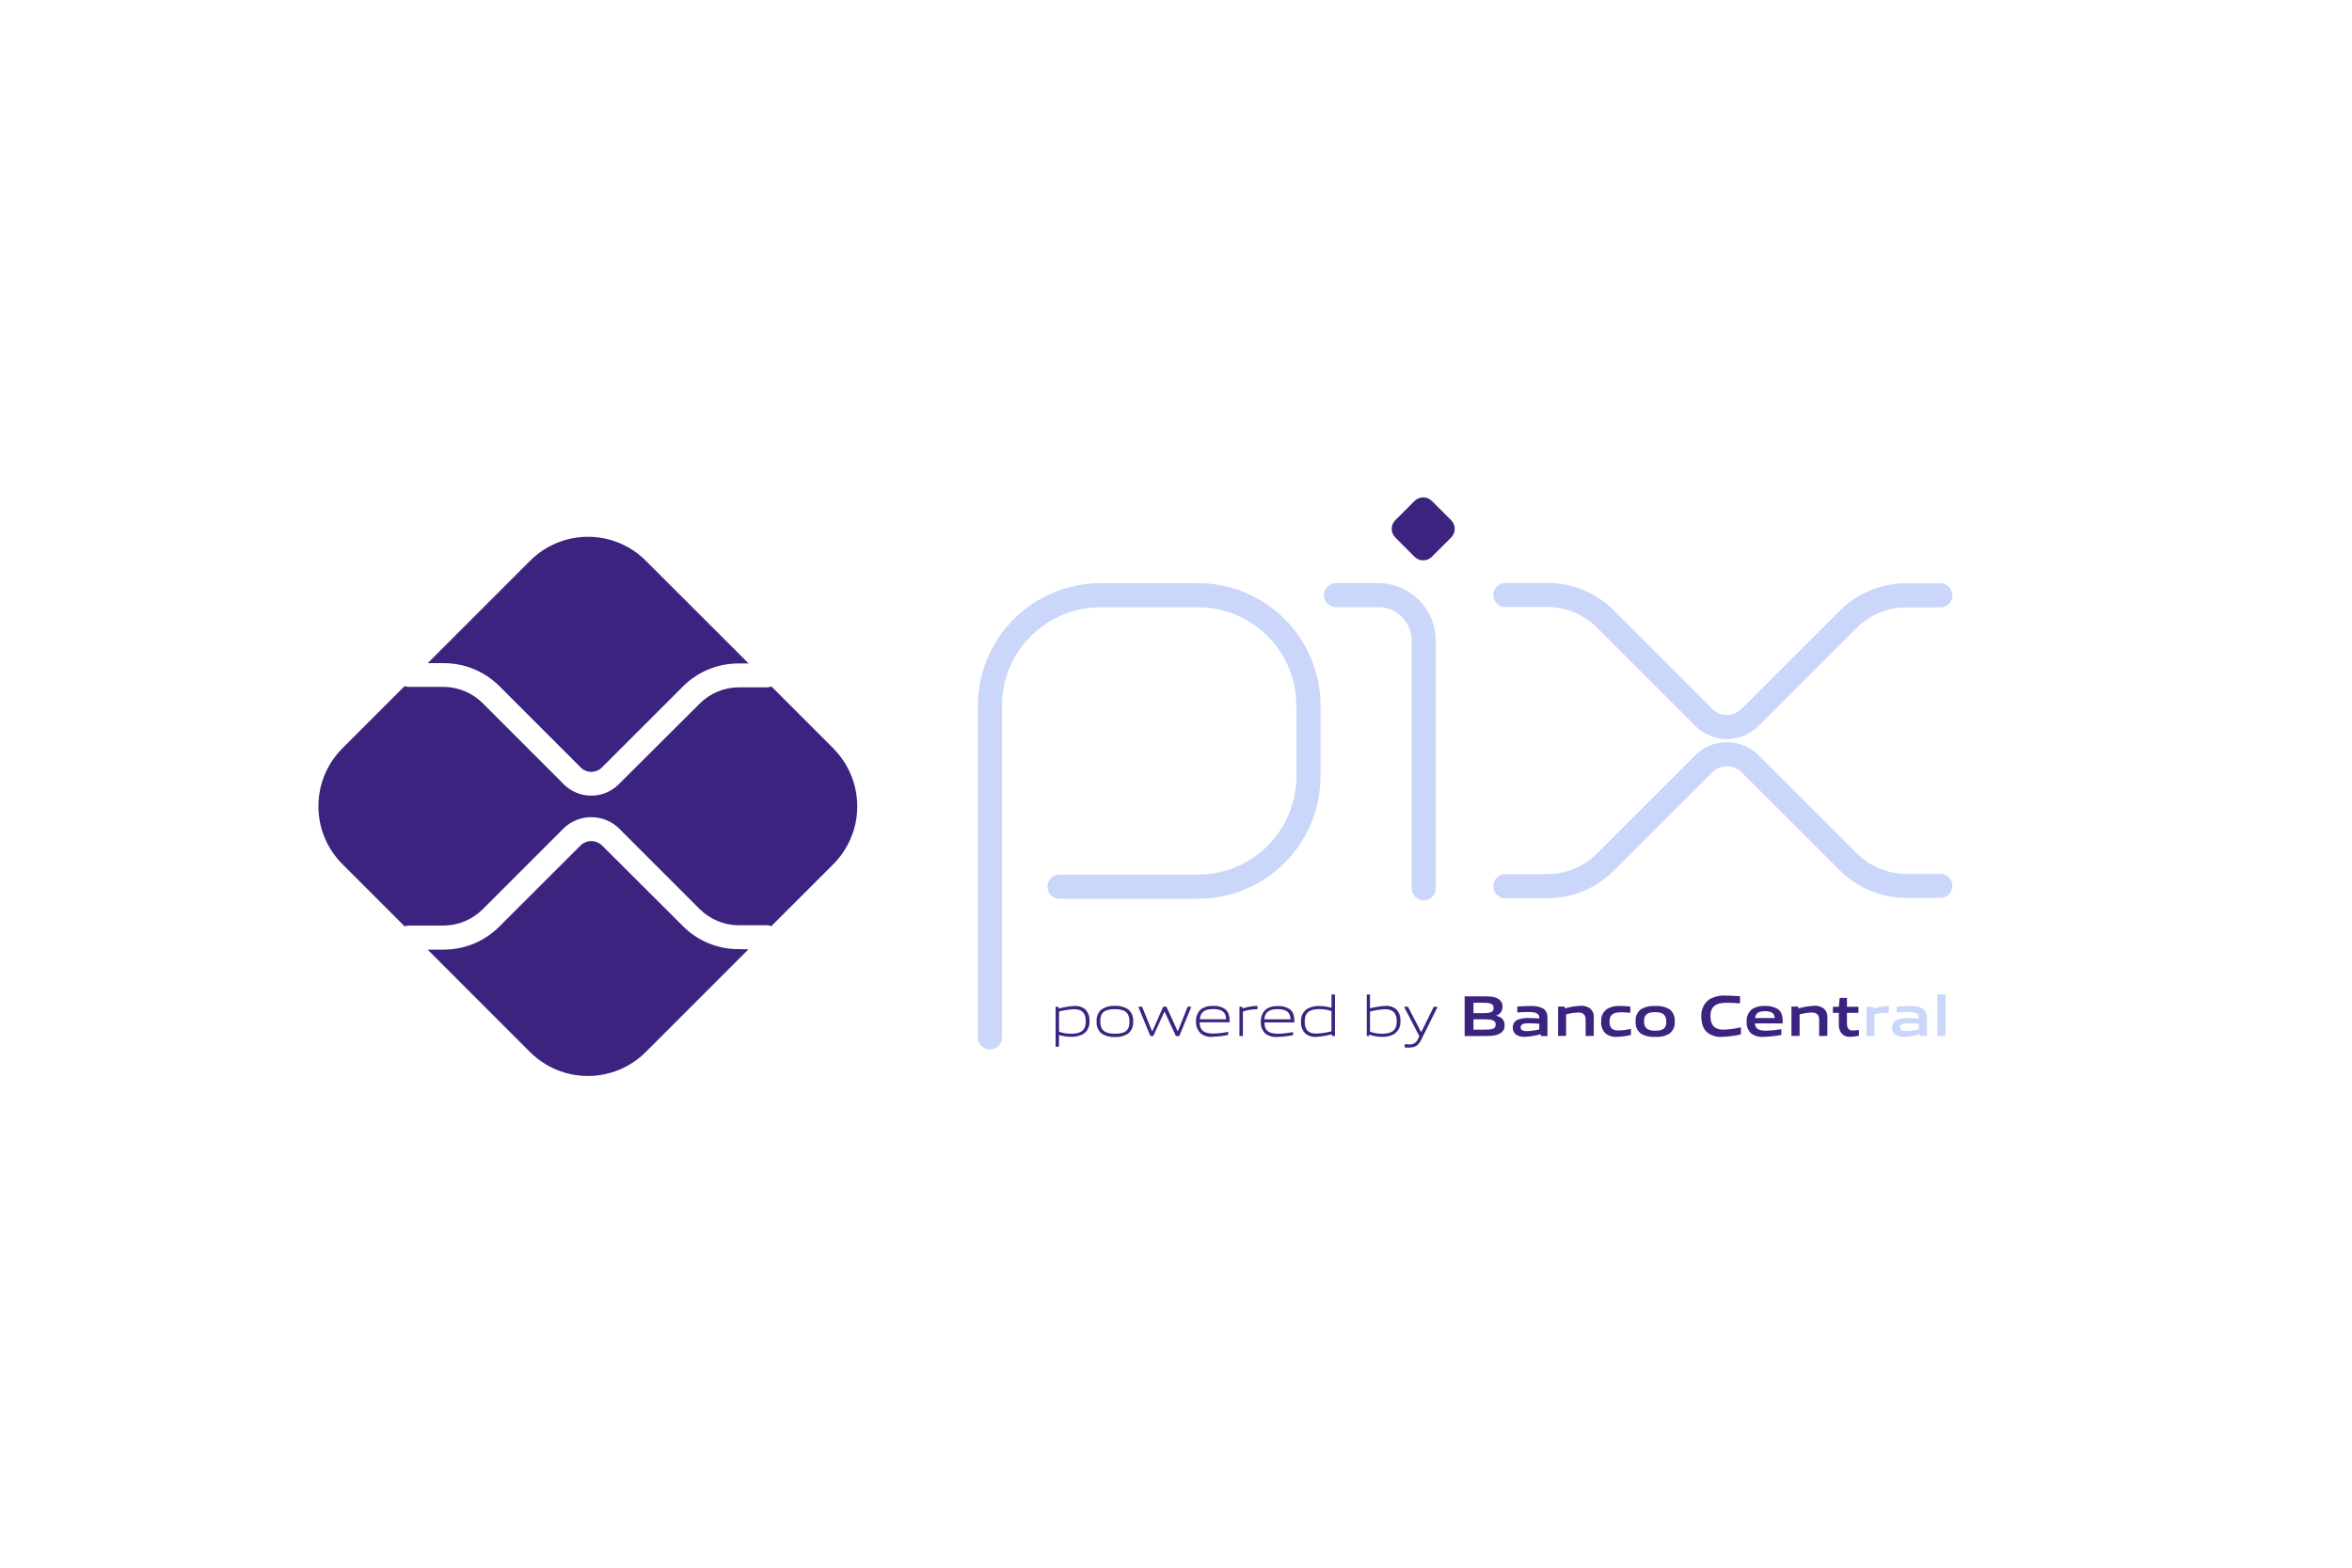
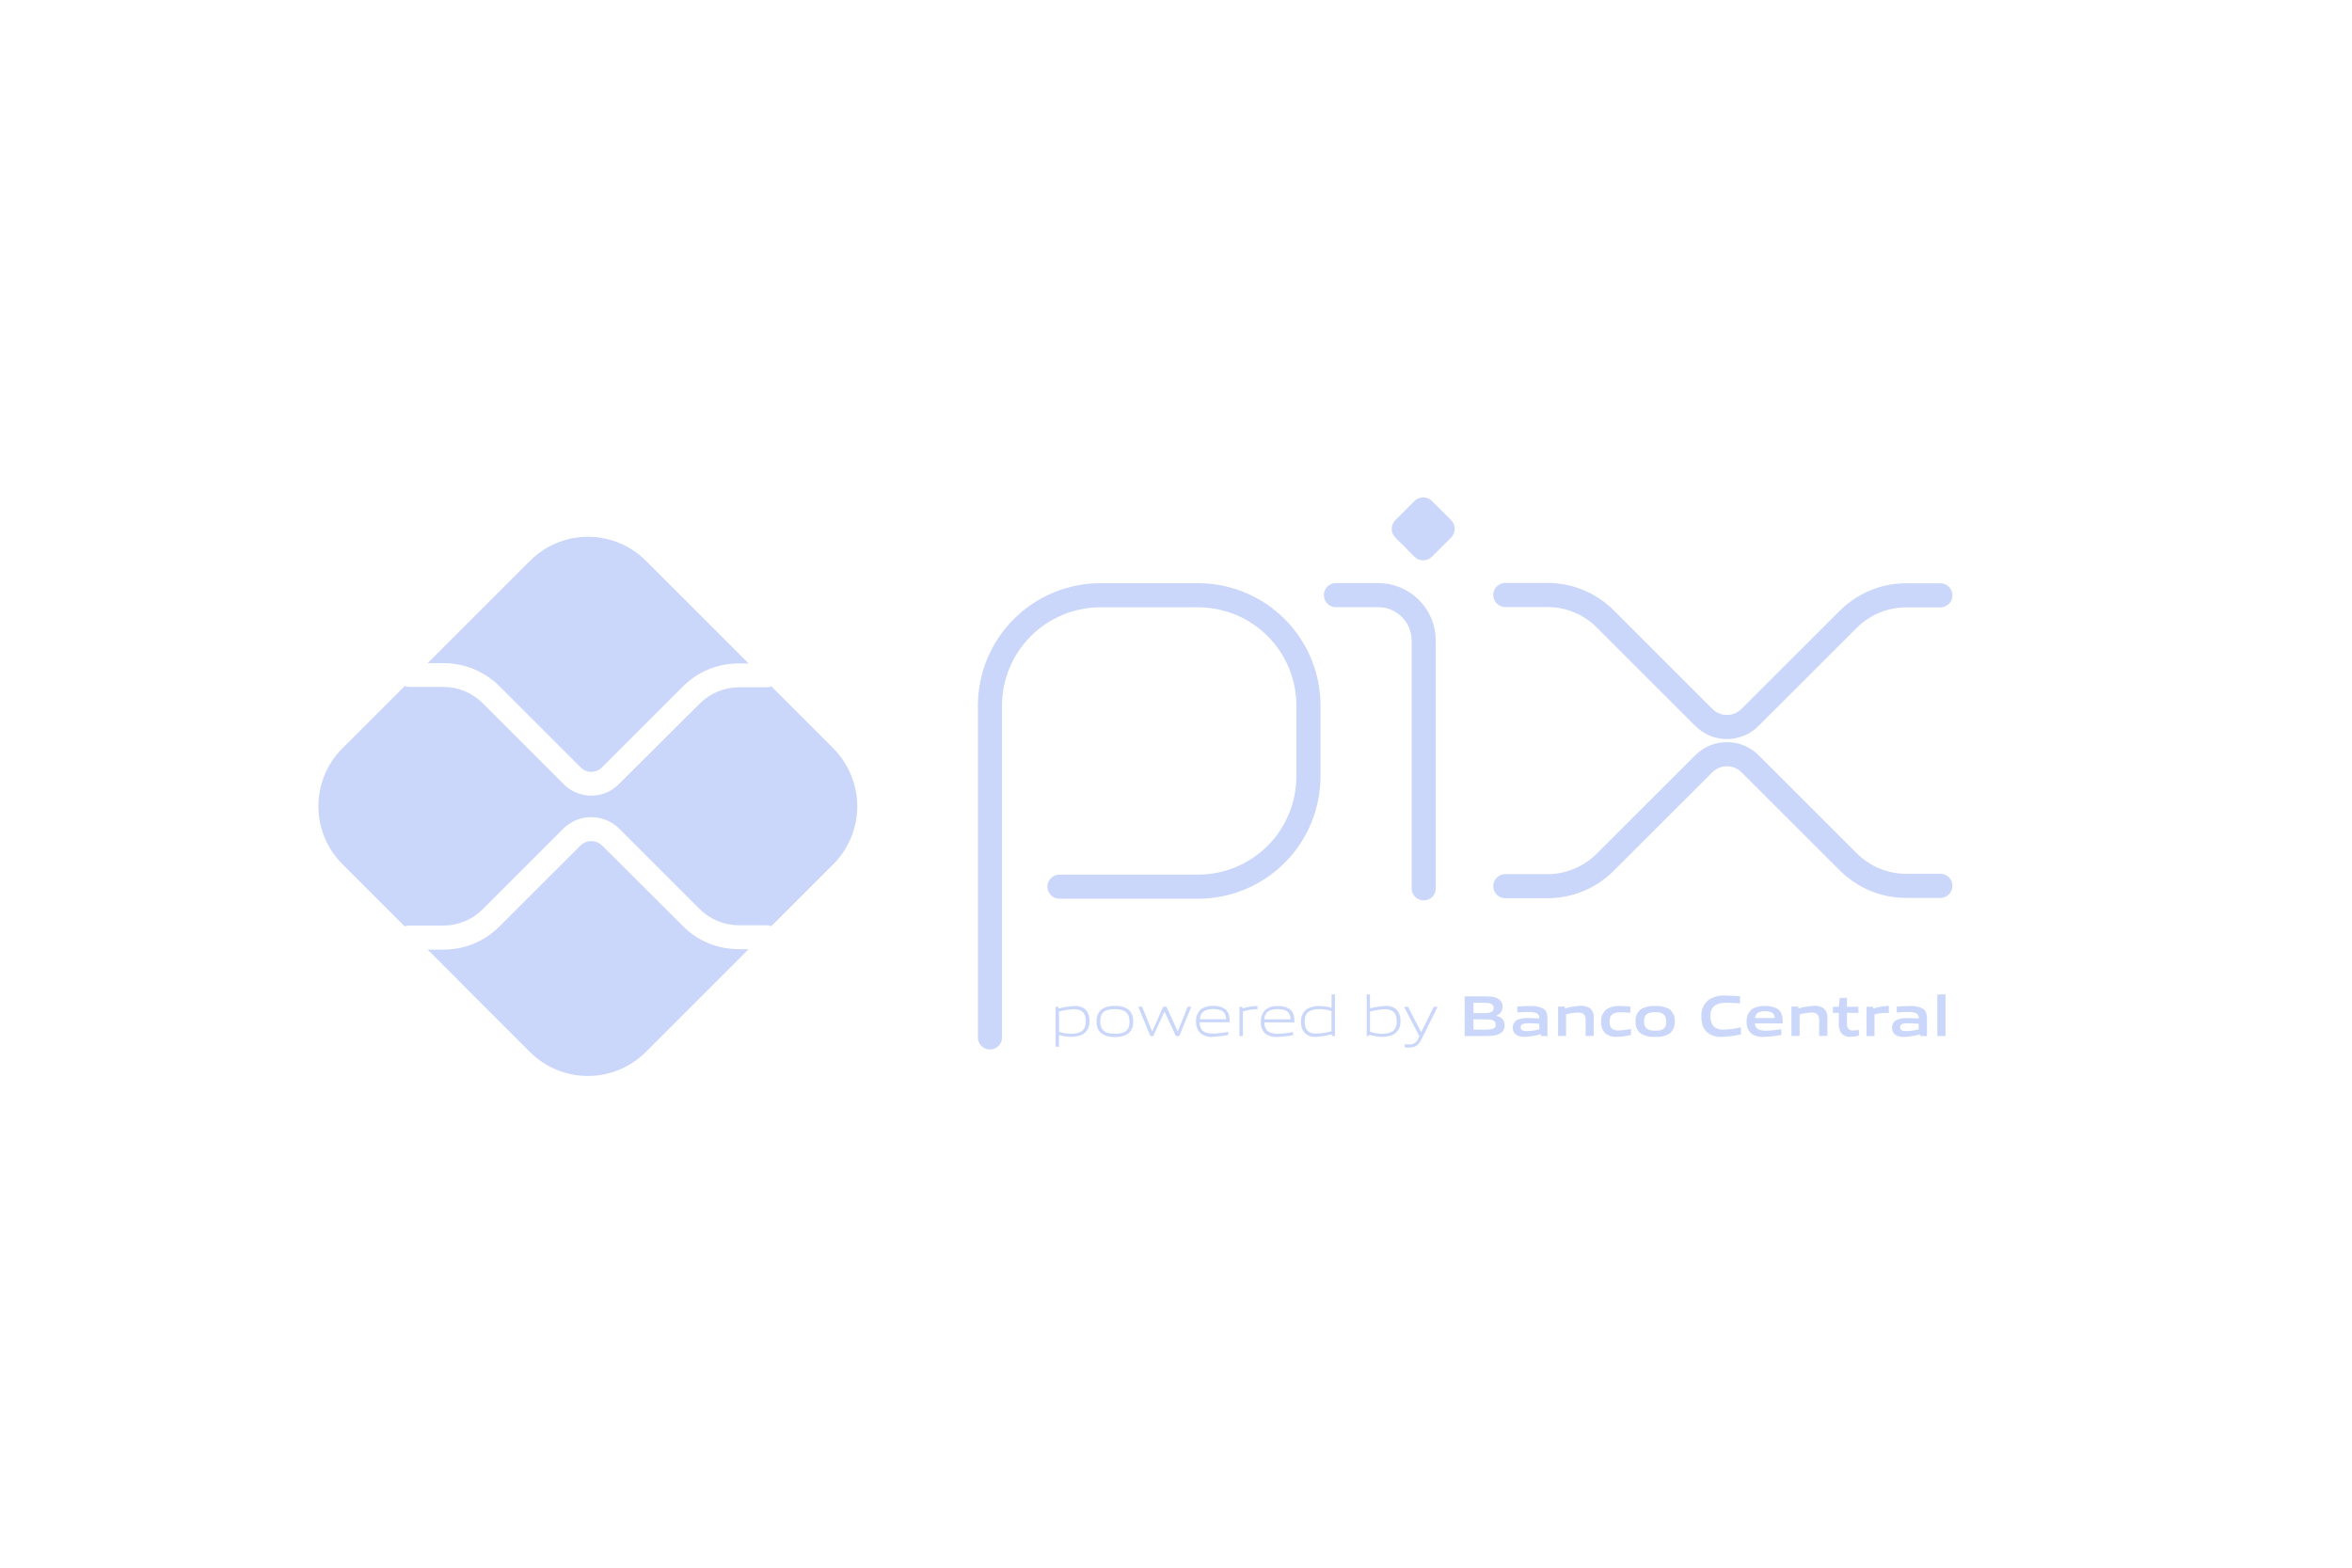
<svg xmlns="http://www.w3.org/2000/svg" width="48" height="32" viewBox="0 0 48 32" fill="none">
  <path d="M20.203 21.176V14.405C20.203 14.109 20.262 13.816 20.375 13.542C20.488 13.269 20.654 13.02 20.864 12.811C21.073 12.601 21.322 12.435 21.596 12.322C21.869 12.209 22.163 12.15 22.459 12.15H24.456C25.052 12.152 25.624 12.389 26.045 12.812C26.467 13.234 26.703 13.806 26.703 14.403V15.844C26.703 16.442 26.466 17.016 26.043 17.439C25.62 17.862 25.046 18.099 24.448 18.099H21.623" stroke="#CAD7FA" stroke-width="0.492" stroke-linecap="round" stroke-linejoin="round" />
  <path d="M27.264 12.148H28.129C28.375 12.148 28.61 12.246 28.784 12.42C28.957 12.593 29.055 12.829 29.055 13.074V18.133" stroke="#CAD7FA" stroke-width="0.492" stroke-linecap="round" stroke-linejoin="round" />
-   <path d="M28.868 11.365L28.476 10.972C28.452 10.949 28.434 10.921 28.421 10.891C28.409 10.86 28.402 10.828 28.402 10.795C28.402 10.762 28.409 10.73 28.421 10.699C28.434 10.669 28.452 10.642 28.476 10.618L28.868 10.226C28.892 10.202 28.919 10.184 28.949 10.171C28.98 10.159 29.012 10.152 29.045 10.152C29.078 10.152 29.11 10.159 29.141 10.171C29.171 10.184 29.198 10.202 29.222 10.226L29.615 10.618C29.638 10.642 29.657 10.669 29.669 10.699C29.682 10.73 29.688 10.762 29.688 10.795C29.688 10.828 29.682 10.86 29.669 10.891C29.657 10.921 29.638 10.949 29.615 10.972L29.222 11.365C29.198 11.388 29.171 11.407 29.141 11.419C29.11 11.432 29.078 11.438 29.045 11.438C29.012 11.438 28.98 11.432 28.949 11.419C28.919 11.407 28.892 11.388 28.868 11.365Z" fill="#3C2380" />
+   <path d="M28.868 11.365L28.476 10.972C28.452 10.949 28.434 10.921 28.421 10.891C28.409 10.86 28.402 10.828 28.402 10.795C28.402 10.762 28.409 10.73 28.421 10.699C28.434 10.669 28.452 10.642 28.476 10.618L28.868 10.226C28.892 10.202 28.919 10.184 28.949 10.171C28.98 10.159 29.012 10.152 29.045 10.152C29.078 10.152 29.11 10.159 29.141 10.171C29.171 10.184 29.198 10.202 29.222 10.226L29.615 10.618C29.638 10.642 29.657 10.669 29.669 10.699C29.682 10.73 29.688 10.762 29.688 10.795C29.688 10.828 29.682 10.86 29.669 10.891C29.657 10.921 29.638 10.949 29.615 10.972L29.222 11.365C29.198 11.388 29.171 11.407 29.141 11.419C29.11 11.432 29.078 11.438 29.045 11.438C29.012 11.438 28.98 11.432 28.949 11.419C28.919 11.407 28.892 11.388 28.868 11.365Z" fill="#CAD7FA" />
  <path d="M30.721 12.145H31.581C32.023 12.145 32.447 12.32 32.76 12.633L34.772 14.644C34.833 14.706 34.907 14.755 34.988 14.789C35.069 14.822 35.156 14.84 35.243 14.84C35.331 14.84 35.417 14.822 35.498 14.789C35.579 14.755 35.653 14.706 35.715 14.644L37.721 12.64C37.876 12.486 38.06 12.363 38.262 12.279C38.464 12.195 38.681 12.152 38.9 12.152H39.599" stroke="#CAD7FA" stroke-width="0.492" stroke-linecap="round" stroke-linejoin="round" />
  <path d="M30.721 18.089H31.581C32.023 18.089 32.447 17.913 32.76 17.6L34.772 15.59C34.833 15.528 34.907 15.479 34.988 15.445C35.069 15.412 35.156 15.395 35.243 15.395C35.331 15.395 35.417 15.412 35.498 15.445C35.579 15.479 35.653 15.528 35.715 15.59L37.721 17.593C37.876 17.748 38.06 17.871 38.262 17.955C38.464 18.039 38.681 18.082 38.9 18.082H39.599" stroke="#CAD7FA" stroke-width="0.492" stroke-linecap="round" stroke-linejoin="round" />
-   <path d="M15.076 19.374C14.864 19.375 14.654 19.334 14.457 19.252C14.261 19.171 14.083 19.052 13.934 18.901L12.284 17.255C12.225 17.199 12.148 17.168 12.067 17.168C11.986 17.168 11.909 17.199 11.85 17.255L10.194 18.91C10.044 19.061 9.866 19.18 9.67 19.262C9.474 19.343 9.264 19.384 9.051 19.384H8.727L10.816 21.474C11.129 21.787 11.554 21.963 11.998 21.963C12.441 21.963 12.866 21.787 13.179 21.474L15.275 19.378L15.076 19.374Z" fill="#3C2380" />
-   <path d="M9.052 13.536C9.264 13.536 9.475 13.577 9.671 13.658C9.867 13.74 10.045 13.859 10.195 14.009L11.851 15.665C11.908 15.723 11.986 15.755 12.068 15.755C12.149 15.755 12.227 15.723 12.284 15.665L13.934 14.015C14.084 13.865 14.262 13.746 14.458 13.664C14.654 13.583 14.865 13.542 15.077 13.542H15.277L13.181 11.447C13.026 11.291 12.842 11.168 12.639 11.084C12.437 11 12.219 10.957 12 10.957C11.78 10.957 11.563 11 11.36 11.084C11.157 11.168 10.973 11.291 10.818 11.447L8.729 13.536H9.052Z" fill="#3C2380" />
-   <path d="M17.008 15.277L15.744 14.012C15.715 14.023 15.685 14.029 15.654 14.03H15.078C14.778 14.031 14.491 14.151 14.279 14.363L12.627 16.009C12.553 16.083 12.466 16.141 12.37 16.181C12.274 16.221 12.171 16.241 12.067 16.241C11.857 16.241 11.655 16.158 11.507 16.01L9.851 14.354C9.639 14.142 9.352 14.023 9.052 14.021H8.344C8.315 14.021 8.286 14.015 8.259 14.004L6.988 15.275C6.833 15.43 6.709 15.615 6.625 15.817C6.541 16.02 6.498 16.238 6.498 16.457C6.498 16.677 6.541 16.894 6.625 17.097C6.709 17.299 6.833 17.484 6.988 17.639L8.259 18.91C8.286 18.899 8.315 18.893 8.344 18.893H9.052C9.352 18.891 9.639 18.772 9.851 18.56L11.507 16.904C11.658 16.76 11.858 16.68 12.067 16.68C12.275 16.68 12.476 16.76 12.627 16.904L14.277 18.554C14.489 18.766 14.776 18.885 15.075 18.887H15.651C15.682 18.887 15.713 18.893 15.741 18.905L17.006 17.641C17.319 17.327 17.495 16.902 17.495 16.459C17.495 16.016 17.319 15.591 17.006 15.277" fill="#3C2380" />
-   <path d="M21.923 20.6C21.818 20.605 21.714 20.62 21.613 20.647V21.06C21.691 21.087 21.772 21.101 21.855 21.101C22.061 21.101 22.159 21.031 22.159 20.848C22.159 20.677 22.079 20.6 21.923 20.6ZM21.543 21.366V20.551H21.6L21.606 20.586C21.712 20.558 21.82 20.54 21.929 20.534C22.005 20.529 22.08 20.55 22.141 20.595C22.174 20.628 22.2 20.667 22.216 20.711C22.232 20.755 22.238 20.802 22.234 20.848C22.238 20.9 22.227 20.952 22.204 20.998C22.181 21.045 22.145 21.084 22.101 21.111C22.026 21.148 21.944 21.166 21.86 21.164C21.776 21.164 21.693 21.151 21.612 21.126V21.366H21.543Z" fill="#3C2380" />
-   <path d="M22.753 20.599C22.546 20.599 22.454 20.665 22.454 20.846C22.454 21.026 22.545 21.101 22.753 21.101C22.961 21.101 23.051 21.035 23.051 20.855C23.051 20.675 22.96 20.599 22.753 20.599ZM23.019 21.101C22.939 21.151 22.846 21.174 22.753 21.168C22.66 21.173 22.567 21.15 22.487 21.101C22.45 21.072 22.42 21.033 22.402 20.989C22.383 20.945 22.376 20.898 22.38 20.85C22.376 20.803 22.384 20.755 22.402 20.711C22.421 20.667 22.45 20.629 22.487 20.599C22.566 20.549 22.66 20.526 22.753 20.532C22.846 20.526 22.939 20.55 23.019 20.599C23.056 20.628 23.085 20.667 23.104 20.71C23.122 20.754 23.13 20.802 23.126 20.849C23.13 20.897 23.123 20.945 23.104 20.989C23.086 21.033 23.056 21.071 23.019 21.101Z" fill="#3C2380" />
-   <path d="M23.998 21.148L23.768 20.653H23.763L23.536 21.148H23.477L23.23 20.549H23.308L23.512 21.05H23.517L23.739 20.549H23.805L24.034 21.05H24.038L24.238 20.549H24.313L24.067 21.148H23.998Z" fill="#3C2380" />
-   <path d="M24.753 20.597C24.561 20.597 24.497 20.682 24.487 20.805H25.023C25.018 20.669 24.948 20.597 24.757 20.597H24.753ZM24.757 21.164C24.669 21.174 24.58 21.15 24.509 21.098C24.474 21.066 24.448 21.027 24.43 20.984C24.413 20.941 24.406 20.894 24.409 20.848C24.406 20.799 24.415 20.751 24.434 20.707C24.454 20.662 24.483 20.623 24.52 20.592C24.59 20.549 24.671 20.528 24.753 20.532C24.837 20.527 24.92 20.547 24.992 20.59C25.079 20.648 25.095 20.75 25.095 20.866H24.482C24.482 20.988 24.525 21.097 24.756 21.097C24.86 21.095 24.963 21.083 25.065 21.062V21.125C24.962 21.147 24.857 21.159 24.751 21.162" fill="#3C2380" />
-   <path d="M25.295 21.149V20.55H25.352L25.358 20.585C25.454 20.554 25.554 20.536 25.654 20.533H25.663V20.6H25.646C25.551 20.602 25.456 20.618 25.365 20.647V21.148L25.295 21.149Z" fill="#3C2380" />
-   <path d="M26.068 20.599C25.877 20.599 25.811 20.684 25.802 20.807H26.339C26.333 20.67 26.263 20.599 26.073 20.599H26.068ZM26.073 21.166C25.985 21.175 25.896 21.152 25.825 21.1C25.792 21.068 25.766 21.029 25.75 20.986C25.734 20.943 25.728 20.897 25.732 20.852C25.729 20.803 25.738 20.755 25.757 20.71C25.776 20.666 25.806 20.627 25.843 20.596C25.912 20.552 25.994 20.532 26.076 20.536C26.159 20.531 26.242 20.551 26.314 20.594C26.401 20.652 26.417 20.754 26.417 20.869H25.805C25.805 20.992 25.847 21.101 26.079 21.101C26.183 21.099 26.286 21.087 26.388 21.066V21.129C26.284 21.151 26.179 21.163 26.073 21.166Z" fill="#3C2380" />
-   <path d="M27.173 20.638C27.096 20.611 27.014 20.598 26.932 20.598C26.725 20.598 26.627 20.668 26.627 20.85C26.627 21.032 26.707 21.098 26.864 21.098C26.968 21.093 27.072 21.078 27.173 21.052V20.638ZM27.186 21.148L27.18 21.112C27.075 21.141 26.967 21.158 26.858 21.165C26.782 21.171 26.707 21.149 26.646 21.103C26.612 21.07 26.586 21.031 26.57 20.987C26.554 20.943 26.548 20.896 26.552 20.85C26.548 20.798 26.559 20.747 26.582 20.701C26.605 20.654 26.641 20.616 26.685 20.588C26.76 20.551 26.843 20.532 26.927 20.535C27.011 20.535 27.094 20.548 27.174 20.572V20.299H27.244V21.148H27.186Z" fill="#3C2380" />
-   <path d="M28.269 20.6C28.164 20.605 28.06 20.621 27.959 20.648V21.059C28.036 21.087 28.118 21.101 28.2 21.101C28.407 21.101 28.505 21.031 28.505 20.849C28.505 20.678 28.424 20.6 28.269 20.6ZM28.447 21.111C28.372 21.148 28.29 21.167 28.207 21.165C28.116 21.164 28.026 21.149 27.941 21.119V21.148H27.893V20.299H27.959V20.582C28.063 20.555 28.169 20.539 28.275 20.532C28.351 20.527 28.426 20.549 28.487 20.594C28.52 20.626 28.546 20.666 28.562 20.71C28.578 20.753 28.584 20.8 28.58 20.847C28.584 20.898 28.574 20.95 28.55 20.997C28.527 21.043 28.491 21.082 28.447 21.11" fill="#3C2380" />
-   <path d="M28.668 21.381V21.314C28.702 21.314 28.735 21.32 28.757 21.32C28.797 21.323 28.838 21.313 28.872 21.291C28.905 21.269 28.931 21.235 28.944 21.197L28.966 21.15L28.654 20.551H28.735L29.001 21.066H29.006L29.26 20.551H29.339L29.006 21.221C28.945 21.343 28.879 21.383 28.757 21.383C28.727 21.384 28.698 21.384 28.668 21.381Z" fill="#3C2380" />
-   <path d="M30.303 20.807H30.071V21.017H30.304C30.464 21.017 30.524 20.999 30.524 20.911C30.524 20.823 30.441 20.807 30.303 20.807ZM30.261 20.468H30.071V20.681H30.261C30.419 20.681 30.482 20.662 30.482 20.573C30.482 20.484 30.402 20.468 30.261 20.468ZM30.62 21.091C30.535 21.145 30.432 21.148 30.244 21.148H29.891V20.338H30.235C30.398 20.338 30.497 20.338 30.579 20.39C30.607 20.406 30.629 20.43 30.644 20.459C30.659 20.487 30.665 20.519 30.663 20.551C30.665 20.591 30.653 20.63 30.63 20.663C30.607 20.696 30.573 20.719 30.535 20.731V20.735C30.639 20.759 30.706 20.812 30.706 20.927C30.709 20.96 30.702 20.992 30.687 21.021C30.671 21.05 30.648 21.075 30.62 21.091Z" fill="#3C2380" />
-   <path d="M31.414 20.897C31.347 20.891 31.273 20.887 31.199 20.887C31.077 20.887 31.034 20.912 31.034 20.968C31.034 21.024 31.07 21.048 31.163 21.048C31.247 21.045 31.332 21.033 31.414 21.012V20.897ZM31.449 21.148L31.444 21.111C31.339 21.142 31.23 21.159 31.12 21.164C31.057 21.168 30.994 21.153 30.94 21.12C30.918 21.104 30.9 21.081 30.889 21.056C30.877 21.031 30.872 21.003 30.873 20.976C30.872 20.942 30.881 20.908 30.899 20.879C30.916 20.85 30.943 20.828 30.974 20.814C31.046 20.787 31.122 20.776 31.198 20.781C31.261 20.781 31.345 20.784 31.415 20.789V20.781C31.415 20.688 31.353 20.657 31.185 20.657C31.118 20.657 31.041 20.66 30.965 20.668V20.546C31.049 20.54 31.144 20.535 31.221 20.535C31.318 20.527 31.414 20.546 31.5 20.59C31.566 20.639 31.581 20.706 31.581 20.795V21.149L31.449 21.148Z" fill="#3C2380" />
-   <path d="M32.36 21.148V20.816C32.36 20.707 32.304 20.668 32.205 20.668C32.123 20.672 32.041 20.684 31.961 20.706V21.146H31.797V20.547H31.93L31.936 20.584C32.04 20.554 32.147 20.536 32.255 20.53C32.328 20.524 32.401 20.546 32.46 20.591C32.484 20.616 32.503 20.645 32.514 20.677C32.526 20.71 32.53 20.744 32.526 20.779V21.144L32.36 21.148Z" fill="#3C2380" />
-   <path d="M32.994 21.165C32.915 21.171 32.836 21.148 32.772 21.101C32.738 21.069 32.712 21.03 32.695 20.986C32.679 20.942 32.673 20.895 32.677 20.848C32.674 20.799 32.684 20.75 32.705 20.705C32.726 20.66 32.759 20.622 32.799 20.593C32.879 20.549 32.97 20.528 33.061 20.534C33.128 20.534 33.198 20.539 33.272 20.546V20.673C33.212 20.668 33.139 20.663 33.081 20.663C32.923 20.663 32.848 20.713 32.848 20.85C32.848 20.987 32.904 21.034 33.034 21.034C33.118 21.032 33.202 21.021 33.285 21.003V21.127C33.189 21.149 33.092 21.161 32.994 21.165Z" fill="#3C2380" />
-   <path d="M33.78 20.66C33.622 20.66 33.552 20.71 33.552 20.846C33.552 20.981 33.618 21.039 33.78 21.039C33.942 21.039 34.006 20.991 34.006 20.855C34.006 20.719 33.939 20.66 33.78 20.66ZM34.066 21.102C33.98 21.151 33.88 21.173 33.78 21.165C33.68 21.173 33.58 21.151 33.493 21.102C33.454 21.073 33.423 21.035 33.403 20.991C33.383 20.947 33.376 20.898 33.38 20.85C33.376 20.802 33.383 20.753 33.403 20.709C33.423 20.665 33.454 20.626 33.493 20.597C33.58 20.549 33.68 20.527 33.78 20.535C33.88 20.527 33.979 20.549 34.066 20.597C34.105 20.626 34.136 20.664 34.155 20.709C34.175 20.753 34.182 20.801 34.178 20.849C34.182 20.897 34.175 20.946 34.155 20.99C34.136 21.034 34.105 21.073 34.066 21.102Z" fill="#3C2380" />
-   <path d="M35.139 21.165C35.035 21.172 34.932 21.142 34.848 21.08C34.751 21.001 34.721 20.876 34.721 20.742C34.718 20.676 34.731 20.61 34.76 20.549C34.788 20.489 34.832 20.437 34.886 20.398C34.99 20.34 35.109 20.314 35.228 20.322C35.318 20.322 35.41 20.328 35.511 20.336V20.481C35.425 20.474 35.318 20.468 35.236 20.468C35.005 20.468 34.907 20.556 34.907 20.742C34.907 20.929 34.998 21.018 35.168 21.018C35.289 21.014 35.41 20.998 35.529 20.969V21.114C35.401 21.144 35.27 21.161 35.139 21.165Z" fill="#3C2380" />
-   <path d="M36.019 20.641C35.881 20.641 35.827 20.69 35.819 20.781H36.219C36.214 20.684 36.157 20.641 36.019 20.641ZM35.994 21.165C35.905 21.173 35.815 21.149 35.742 21.098C35.708 21.067 35.681 21.028 35.665 20.984C35.648 20.941 35.642 20.895 35.646 20.849C35.643 20.801 35.652 20.753 35.671 20.709C35.691 20.666 35.72 20.627 35.758 20.597C35.836 20.55 35.928 20.528 36.019 20.534C36.109 20.529 36.199 20.55 36.278 20.594C36.374 20.661 36.382 20.766 36.383 20.889H35.815C35.819 20.98 35.868 21.039 36.036 21.039C36.142 21.037 36.249 21.026 36.354 21.008V21.125C36.235 21.148 36.115 21.161 35.994 21.165Z" fill="#3C2380" />
-   <path d="M37.126 21.148V20.816C37.126 20.707 37.07 20.668 36.971 20.668C36.889 20.672 36.807 20.684 36.727 20.706V21.146H36.56V20.547H36.697L36.703 20.584C36.807 20.554 36.914 20.536 37.022 20.53C37.095 20.524 37.168 20.546 37.227 20.591C37.251 20.616 37.27 20.645 37.281 20.677C37.292 20.71 37.297 20.744 37.293 20.779V21.144L37.126 21.148Z" fill="#3C2380" />
-   <path d="M37.764 21.164C37.728 21.167 37.69 21.162 37.656 21.146C37.622 21.132 37.593 21.108 37.571 21.079C37.538 21.024 37.522 20.961 37.527 20.898V20.674H37.406V20.55H37.527L37.545 20.369H37.693V20.55H37.927V20.674H37.693V20.866C37.69 20.904 37.696 20.943 37.709 20.98C37.719 20.999 37.735 21.015 37.755 21.024C37.774 21.034 37.796 21.038 37.818 21.035C37.858 21.034 37.897 21.03 37.937 21.023V21.142C37.88 21.155 37.822 21.162 37.764 21.164Z" fill="#3C2380" />
+   <path d="M15.076 19.374C14.864 19.375 14.654 19.334 14.457 19.252C14.261 19.171 14.083 19.052 13.934 18.901L12.284 17.255C12.225 17.199 12.148 17.168 12.067 17.168C11.986 17.168 11.909 17.199 11.85 17.255L10.194 18.91C10.044 19.061 9.866 19.18 9.67 19.262C9.474 19.343 9.264 19.384 9.051 19.384H8.727L10.816 21.474C11.129 21.787 11.554 21.963 11.998 21.963C12.441 21.963 12.866 21.787 13.179 21.474L15.275 19.378L15.076 19.374Z" fill="#CAD7FA" />
+   <path d="M9.052 13.536C9.264 13.536 9.475 13.577 9.671 13.658C9.867 13.74 10.045 13.859 10.195 14.009L11.851 15.665C11.908 15.723 11.986 15.755 12.068 15.755C12.149 15.755 12.227 15.723 12.284 15.665L13.934 14.015C14.084 13.865 14.262 13.746 14.458 13.664C14.654 13.583 14.865 13.542 15.077 13.542H15.277L13.181 11.447C13.026 11.291 12.842 11.168 12.639 11.084C12.437 11 12.219 10.957 12 10.957C11.78 10.957 11.563 11 11.36 11.084C11.157 11.168 10.973 11.291 10.818 11.447L8.729 13.536H9.052Z" fill="#CAD7FA" />
+   <path d="M17.008 15.277L15.744 14.012C15.715 14.023 15.685 14.029 15.654 14.03H15.078C14.778 14.031 14.491 14.151 14.279 14.363L12.627 16.009C12.553 16.083 12.466 16.141 12.37 16.181C12.274 16.221 12.171 16.241 12.067 16.241C11.857 16.241 11.655 16.158 11.507 16.01L9.851 14.354C9.639 14.142 9.352 14.023 9.052 14.021H8.344C8.315 14.021 8.286 14.015 8.259 14.004L6.988 15.275C6.833 15.43 6.709 15.615 6.625 15.817C6.541 16.02 6.498 16.238 6.498 16.457C6.498 16.677 6.541 16.894 6.625 17.097C6.709 17.299 6.833 17.484 6.988 17.639L8.259 18.91C8.286 18.899 8.315 18.893 8.344 18.893H9.052C9.352 18.891 9.639 18.772 9.851 18.56L11.507 16.904C11.658 16.76 11.858 16.68 12.067 16.68C12.275 16.68 12.476 16.76 12.627 16.904L14.277 18.554C14.489 18.766 14.776 18.885 15.075 18.887H15.651C15.682 18.887 15.713 18.893 15.741 18.905L17.006 17.641C17.319 17.327 17.495 16.902 17.495 16.459C17.495 16.016 17.319 15.591 17.006 15.277" fill="#CAD7FA" />
+   <path d="M21.923 20.6C21.818 20.605 21.714 20.62 21.613 20.647V21.06C21.691 21.087 21.772 21.101 21.855 21.101C22.061 21.101 22.159 21.031 22.159 20.848C22.159 20.677 22.079 20.6 21.923 20.6ZM21.543 21.366V20.551H21.6L21.606 20.586C21.712 20.558 21.82 20.54 21.929 20.534C22.005 20.529 22.08 20.55 22.141 20.595C22.174 20.628 22.2 20.667 22.216 20.711C22.232 20.755 22.238 20.802 22.234 20.848C22.238 20.9 22.227 20.952 22.204 20.998C22.181 21.045 22.145 21.084 22.101 21.111C22.026 21.148 21.944 21.166 21.86 21.164C21.776 21.164 21.693 21.151 21.612 21.126V21.366H21.543Z" fill="#CAD7FA" />
+   <path d="M22.753 20.599C22.546 20.599 22.454 20.665 22.454 20.846C22.454 21.026 22.545 21.101 22.753 21.101C22.961 21.101 23.051 21.035 23.051 20.855C23.051 20.675 22.96 20.599 22.753 20.599ZM23.019 21.101C22.939 21.151 22.846 21.174 22.753 21.168C22.66 21.173 22.567 21.15 22.487 21.101C22.45 21.072 22.42 21.033 22.402 20.989C22.383 20.945 22.376 20.898 22.38 20.85C22.376 20.803 22.384 20.755 22.402 20.711C22.421 20.667 22.45 20.629 22.487 20.599C22.566 20.549 22.66 20.526 22.753 20.532C22.846 20.526 22.939 20.55 23.019 20.599C23.056 20.628 23.085 20.667 23.104 20.71C23.122 20.754 23.13 20.802 23.126 20.849C23.13 20.897 23.123 20.945 23.104 20.989C23.086 21.033 23.056 21.071 23.019 21.101Z" fill="#CAD7FA" />
+   <path d="M23.998 21.148L23.768 20.653H23.763L23.536 21.148H23.477L23.23 20.549H23.308L23.512 21.05H23.517L23.739 20.549H23.805L24.034 21.05H24.038L24.238 20.549H24.313L24.067 21.148H23.998Z" fill="#CAD7FA" />
+   <path d="M24.753 20.597C24.561 20.597 24.497 20.682 24.487 20.805H25.023C25.018 20.669 24.948 20.597 24.757 20.597H24.753ZM24.757 21.164C24.669 21.174 24.58 21.15 24.509 21.098C24.474 21.066 24.448 21.027 24.43 20.984C24.413 20.941 24.406 20.894 24.409 20.848C24.406 20.799 24.415 20.751 24.434 20.707C24.454 20.662 24.483 20.623 24.52 20.592C24.59 20.549 24.671 20.528 24.753 20.532C24.837 20.527 24.92 20.547 24.992 20.59C25.079 20.648 25.095 20.75 25.095 20.866H24.482C24.482 20.988 24.525 21.097 24.756 21.097C24.86 21.095 24.963 21.083 25.065 21.062V21.125C24.962 21.147 24.857 21.159 24.751 21.162" fill="#CAD7FA" />
+   <path d="M25.295 21.149V20.55H25.352L25.358 20.585C25.454 20.554 25.554 20.536 25.654 20.533H25.663V20.6H25.646C25.551 20.602 25.456 20.618 25.365 20.647V21.148L25.295 21.149Z" fill="#CAD7FA" />
+   <path d="M26.068 20.599C25.877 20.599 25.811 20.684 25.802 20.807H26.339C26.333 20.67 26.263 20.599 26.073 20.599H26.068ZM26.073 21.166C25.985 21.175 25.896 21.152 25.825 21.1C25.792 21.068 25.766 21.029 25.75 20.986C25.734 20.943 25.728 20.897 25.732 20.852C25.729 20.803 25.738 20.755 25.757 20.71C25.776 20.666 25.806 20.627 25.843 20.596C25.912 20.552 25.994 20.532 26.076 20.536C26.159 20.531 26.242 20.551 26.314 20.594C26.401 20.652 26.417 20.754 26.417 20.869H25.805C25.805 20.992 25.847 21.101 26.079 21.101C26.183 21.099 26.286 21.087 26.388 21.066V21.129C26.284 21.151 26.179 21.163 26.073 21.166Z" fill="#CAD7FA" />
+   <path d="M27.173 20.638C27.096 20.611 27.014 20.598 26.932 20.598C26.725 20.598 26.627 20.668 26.627 20.85C26.627 21.032 26.707 21.098 26.864 21.098C26.968 21.093 27.072 21.078 27.173 21.052V20.638ZM27.186 21.148L27.18 21.112C27.075 21.141 26.967 21.158 26.858 21.165C26.782 21.171 26.707 21.149 26.646 21.103C26.612 21.07 26.586 21.031 26.57 20.987C26.554 20.943 26.548 20.896 26.552 20.85C26.548 20.798 26.559 20.747 26.582 20.701C26.605 20.654 26.641 20.616 26.685 20.588C26.76 20.551 26.843 20.532 26.927 20.535C27.011 20.535 27.094 20.548 27.174 20.572V20.299H27.244V21.148H27.186Z" fill="#CAD7FA" />
+   <path d="M28.269 20.6C28.164 20.605 28.06 20.621 27.959 20.648V21.059C28.036 21.087 28.118 21.101 28.2 21.101C28.407 21.101 28.505 21.031 28.505 20.849C28.505 20.678 28.424 20.6 28.269 20.6ZM28.447 21.111C28.372 21.148 28.29 21.167 28.207 21.165C28.116 21.164 28.026 21.149 27.941 21.119V21.148H27.893V20.299H27.959V20.582C28.063 20.555 28.169 20.539 28.275 20.532C28.351 20.527 28.426 20.549 28.487 20.594C28.52 20.626 28.546 20.666 28.562 20.71C28.578 20.753 28.584 20.8 28.58 20.847C28.584 20.898 28.574 20.95 28.55 20.997C28.527 21.043 28.491 21.082 28.447 21.11" fill="#CAD7FA" />
+   <path d="M28.668 21.381V21.314C28.702 21.314 28.735 21.32 28.757 21.32C28.797 21.323 28.838 21.313 28.872 21.291C28.905 21.269 28.931 21.235 28.944 21.197L28.966 21.15L28.654 20.551H28.735L29.001 21.066H29.006L29.26 20.551H29.339L29.006 21.221C28.945 21.343 28.879 21.383 28.757 21.383C28.727 21.384 28.698 21.384 28.668 21.381Z" fill="#CAD7FA" />
+   <path d="M30.303 20.807H30.071V21.017H30.304C30.464 21.017 30.524 20.999 30.524 20.911C30.524 20.823 30.441 20.807 30.303 20.807ZM30.261 20.468H30.071V20.681H30.261C30.419 20.681 30.482 20.662 30.482 20.573C30.482 20.484 30.402 20.468 30.261 20.468ZM30.62 21.091C30.535 21.145 30.432 21.148 30.244 21.148H29.891V20.338H30.235C30.398 20.338 30.497 20.338 30.579 20.39C30.607 20.406 30.629 20.43 30.644 20.459C30.659 20.487 30.665 20.519 30.663 20.551C30.665 20.591 30.653 20.63 30.63 20.663C30.607 20.696 30.573 20.719 30.535 20.731V20.735C30.639 20.759 30.706 20.812 30.706 20.927C30.709 20.96 30.702 20.992 30.687 21.021C30.671 21.05 30.648 21.075 30.62 21.091Z" fill="#CAD7FA" />
+   <path d="M31.414 20.897C31.347 20.891 31.273 20.887 31.199 20.887C31.077 20.887 31.034 20.912 31.034 20.968C31.034 21.024 31.07 21.048 31.163 21.048C31.247 21.045 31.332 21.033 31.414 21.012V20.897ZM31.449 21.148L31.444 21.111C31.339 21.142 31.23 21.159 31.12 21.164C31.057 21.168 30.994 21.153 30.94 21.12C30.918 21.104 30.9 21.081 30.889 21.056C30.877 21.031 30.872 21.003 30.873 20.976C30.872 20.942 30.881 20.908 30.899 20.879C30.916 20.85 30.943 20.828 30.974 20.814C31.046 20.787 31.122 20.776 31.198 20.781C31.261 20.781 31.345 20.784 31.415 20.789V20.781C31.415 20.688 31.353 20.657 31.185 20.657C31.118 20.657 31.041 20.66 30.965 20.668V20.546C31.049 20.54 31.144 20.535 31.221 20.535C31.318 20.527 31.414 20.546 31.5 20.59C31.566 20.639 31.581 20.706 31.581 20.795V21.149L31.449 21.148Z" fill="#CAD7FA" />
+   <path d="M32.36 21.148V20.816C32.36 20.707 32.304 20.668 32.205 20.668C32.123 20.672 32.041 20.684 31.961 20.706V21.146H31.797V20.547H31.93L31.936 20.584C32.04 20.554 32.147 20.536 32.255 20.53C32.328 20.524 32.401 20.546 32.46 20.591C32.484 20.616 32.503 20.645 32.514 20.677C32.526 20.71 32.53 20.744 32.526 20.779V21.144L32.36 21.148Z" fill="#CAD7FA" />
+   <path d="M32.994 21.165C32.915 21.171 32.836 21.148 32.772 21.101C32.738 21.069 32.712 21.03 32.695 20.986C32.679 20.942 32.673 20.895 32.677 20.848C32.674 20.799 32.684 20.75 32.705 20.705C32.726 20.66 32.759 20.622 32.799 20.593C32.879 20.549 32.97 20.528 33.061 20.534C33.128 20.534 33.198 20.539 33.272 20.546V20.673C33.212 20.668 33.139 20.663 33.081 20.663C32.923 20.663 32.848 20.713 32.848 20.85C32.848 20.987 32.904 21.034 33.034 21.034C33.118 21.032 33.202 21.021 33.285 21.003V21.127C33.189 21.149 33.092 21.161 32.994 21.165Z" fill="#CAD7FA" />
+   <path d="M33.78 20.66C33.622 20.66 33.552 20.71 33.552 20.846C33.552 20.981 33.618 21.039 33.78 21.039C33.942 21.039 34.006 20.991 34.006 20.855C34.006 20.719 33.939 20.66 33.78 20.66ZM34.066 21.102C33.98 21.151 33.88 21.173 33.78 21.165C33.68 21.173 33.58 21.151 33.493 21.102C33.454 21.073 33.423 21.035 33.403 20.991C33.383 20.947 33.376 20.898 33.38 20.85C33.376 20.802 33.383 20.753 33.403 20.709C33.423 20.665 33.454 20.626 33.493 20.597C33.58 20.549 33.68 20.527 33.78 20.535C33.88 20.527 33.979 20.549 34.066 20.597C34.105 20.626 34.136 20.664 34.155 20.709C34.175 20.753 34.182 20.801 34.178 20.849C34.182 20.897 34.175 20.946 34.155 20.99C34.136 21.034 34.105 21.073 34.066 21.102Z" fill="#CAD7FA" />
+   <path d="M35.139 21.165C35.035 21.172 34.932 21.142 34.848 21.08C34.751 21.001 34.721 20.876 34.721 20.742C34.718 20.676 34.731 20.61 34.76 20.549C34.788 20.489 34.832 20.437 34.886 20.398C34.99 20.34 35.109 20.314 35.228 20.322C35.318 20.322 35.41 20.328 35.511 20.336V20.481C35.425 20.474 35.318 20.468 35.236 20.468C35.005 20.468 34.907 20.556 34.907 20.742C34.907 20.929 34.998 21.018 35.168 21.018C35.289 21.014 35.41 20.998 35.529 20.969V21.114C35.401 21.144 35.27 21.161 35.139 21.165Z" fill="#CAD7FA" />
+   <path d="M36.019 20.641C35.881 20.641 35.827 20.69 35.819 20.781H36.219C36.214 20.684 36.157 20.641 36.019 20.641ZM35.994 21.165C35.905 21.173 35.815 21.149 35.742 21.098C35.708 21.067 35.681 21.028 35.665 20.984C35.648 20.941 35.642 20.895 35.646 20.849C35.643 20.801 35.652 20.753 35.671 20.709C35.691 20.666 35.72 20.627 35.758 20.597C35.836 20.55 35.928 20.528 36.019 20.534C36.109 20.529 36.199 20.55 36.278 20.594C36.374 20.661 36.382 20.766 36.383 20.889H35.815C35.819 20.98 35.868 21.039 36.036 21.039C36.142 21.037 36.249 21.026 36.354 21.008V21.125C36.235 21.148 36.115 21.161 35.994 21.165Z" fill="#CAD7FA" />
+   <path d="M37.126 21.148V20.816C37.126 20.707 37.07 20.668 36.971 20.668C36.889 20.672 36.807 20.684 36.727 20.706V21.146H36.56V20.547H36.697L36.703 20.584C36.807 20.554 36.914 20.536 37.022 20.53C37.095 20.524 37.168 20.546 37.227 20.591C37.251 20.616 37.27 20.645 37.281 20.677C37.292 20.71 37.297 20.744 37.293 20.779V21.144L37.126 21.148Z" fill="#CAD7FA" />
+   <path d="M37.764 21.164C37.728 21.167 37.69 21.162 37.656 21.146C37.622 21.132 37.593 21.108 37.571 21.079C37.538 21.024 37.522 20.961 37.527 20.898V20.674H37.406V20.55H37.527L37.545 20.369H37.693V20.55H37.927V20.674H37.693V20.866C37.69 20.904 37.696 20.943 37.709 20.98C37.719 20.999 37.735 21.015 37.755 21.024C37.774 21.034 37.796 21.038 37.818 21.035C37.858 21.034 37.897 21.03 37.937 21.023V21.142C37.88 21.155 37.822 21.162 37.764 21.164Z" fill="#CAD7FA" />
  <path d="M38.092 21.149V20.55H38.225L38.231 20.587C38.326 20.555 38.426 20.537 38.526 20.533H38.548V20.676C38.528 20.676 38.507 20.676 38.49 20.676C38.411 20.676 38.332 20.686 38.255 20.706V21.148L38.092 21.149Z" fill="#CAD7FA" />
  <path d="M39.157 20.897C39.087 20.891 39.016 20.887 38.941 20.887C38.819 20.887 38.777 20.912 38.777 20.968C38.777 21.024 38.813 21.048 38.906 21.048C38.99 21.045 39.075 21.033 39.157 21.012V20.897ZM39.192 21.148L39.185 21.113C39.08 21.143 38.971 21.161 38.861 21.166C38.798 21.17 38.735 21.155 38.68 21.122C38.658 21.105 38.641 21.083 38.629 21.058C38.617 21.033 38.612 21.005 38.614 20.978C38.612 20.943 38.621 20.908 38.64 20.879C38.659 20.85 38.687 20.827 38.719 20.814C38.791 20.788 38.867 20.777 38.942 20.782C39.005 20.782 39.09 20.785 39.159 20.79V20.781C39.159 20.688 39.097 20.657 38.93 20.657C38.863 20.657 38.785 20.66 38.709 20.668V20.547C38.794 20.54 38.889 20.535 38.966 20.535C39.062 20.527 39.158 20.546 39.244 20.59C39.31 20.639 39.326 20.706 39.326 20.795V21.149L39.192 21.148Z" fill="#CAD7FA" />
  <path d="M39.537 20.299H39.704V21.148H39.537V20.299Z" fill="#CAD7FA" />
</svg>
